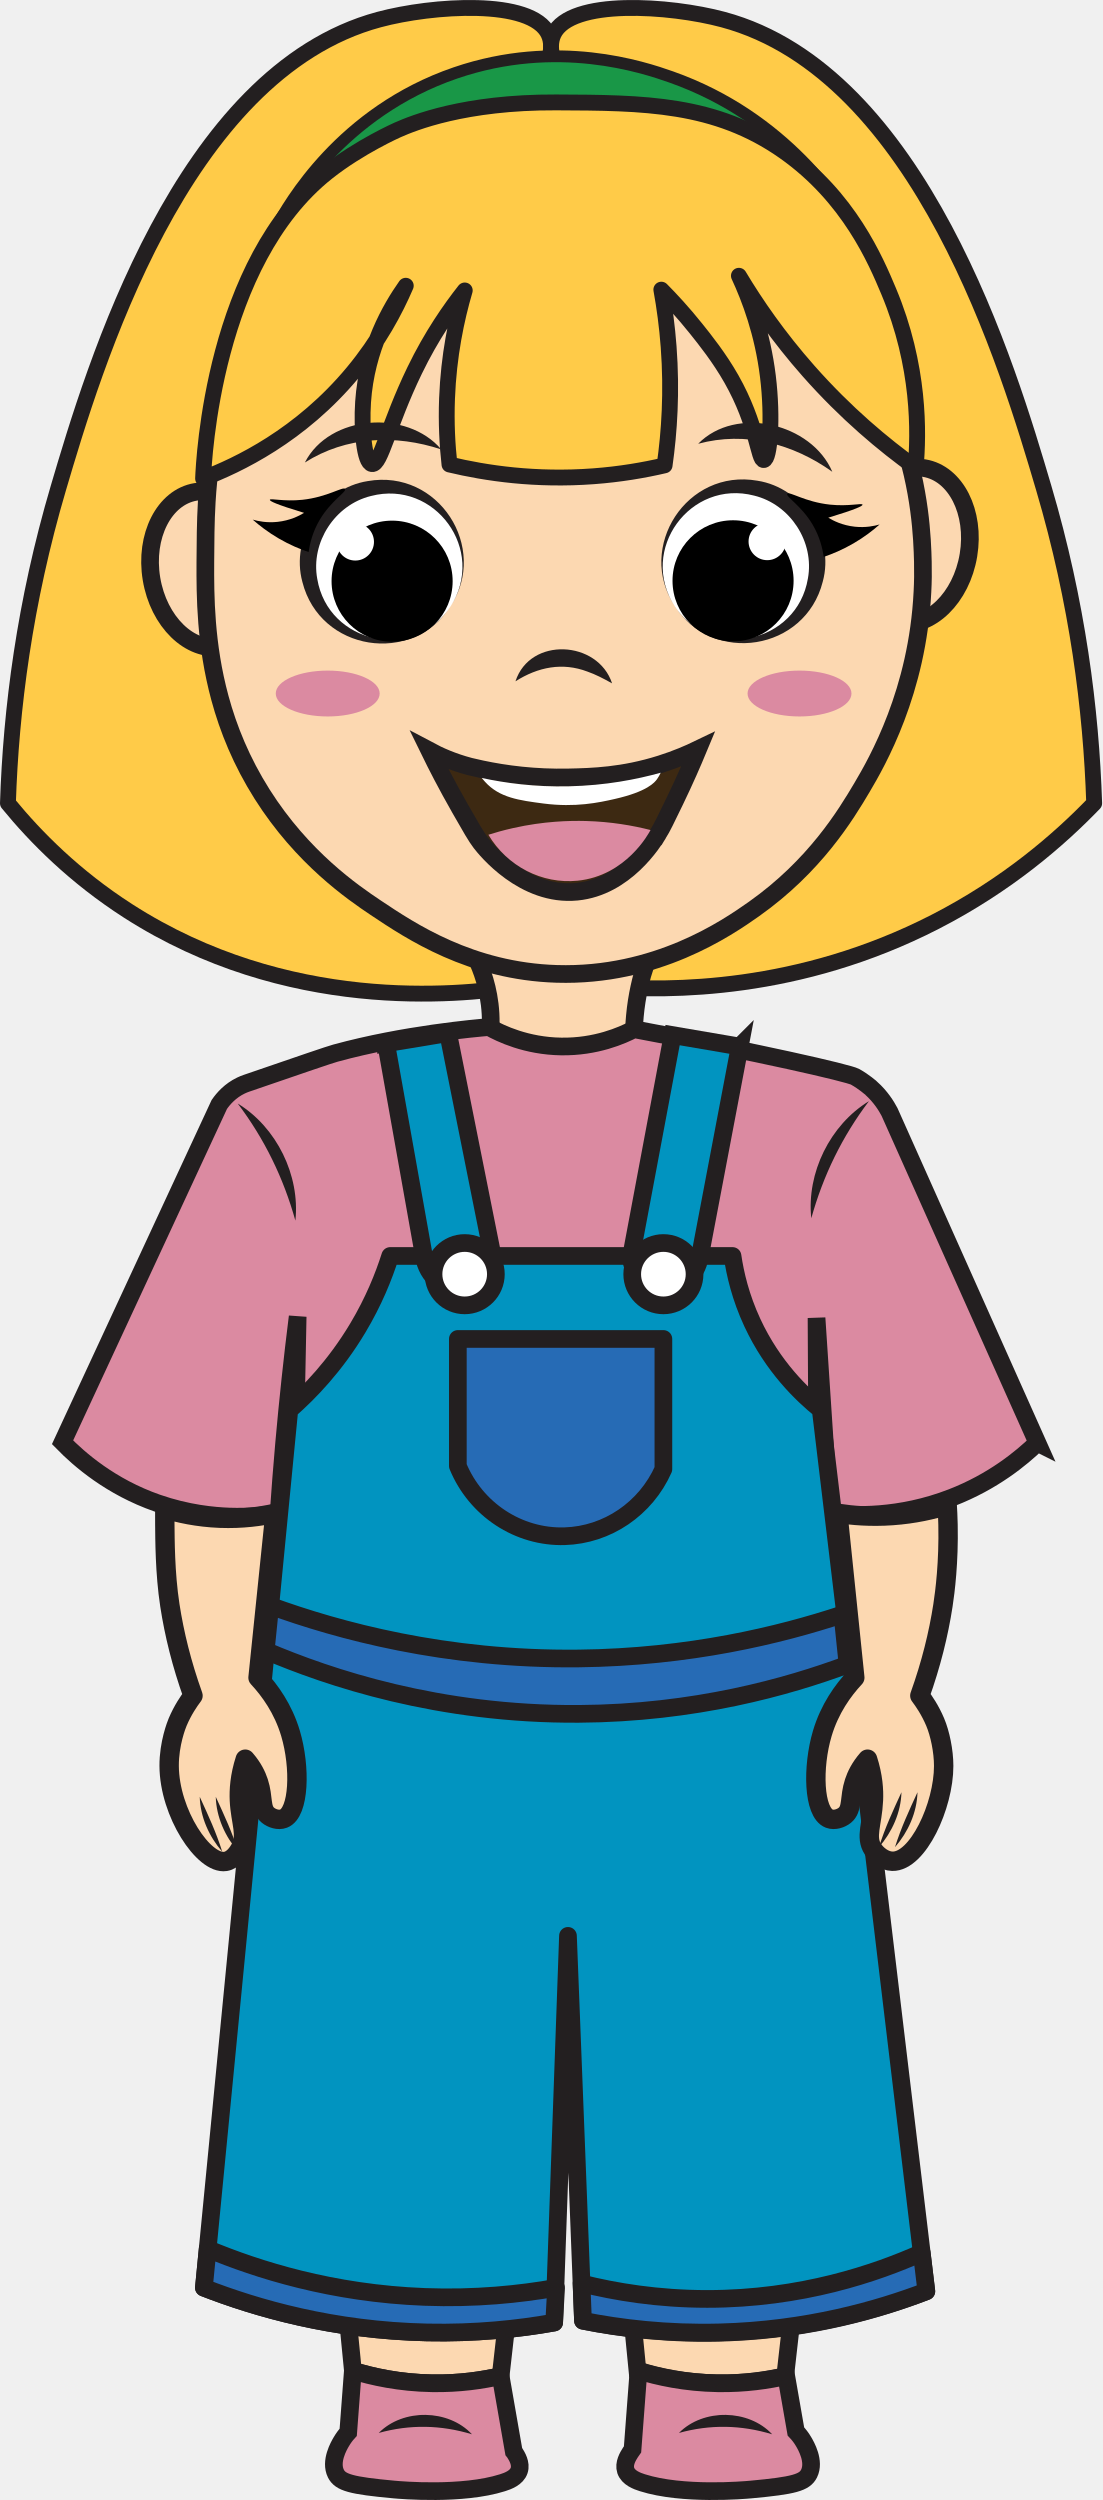
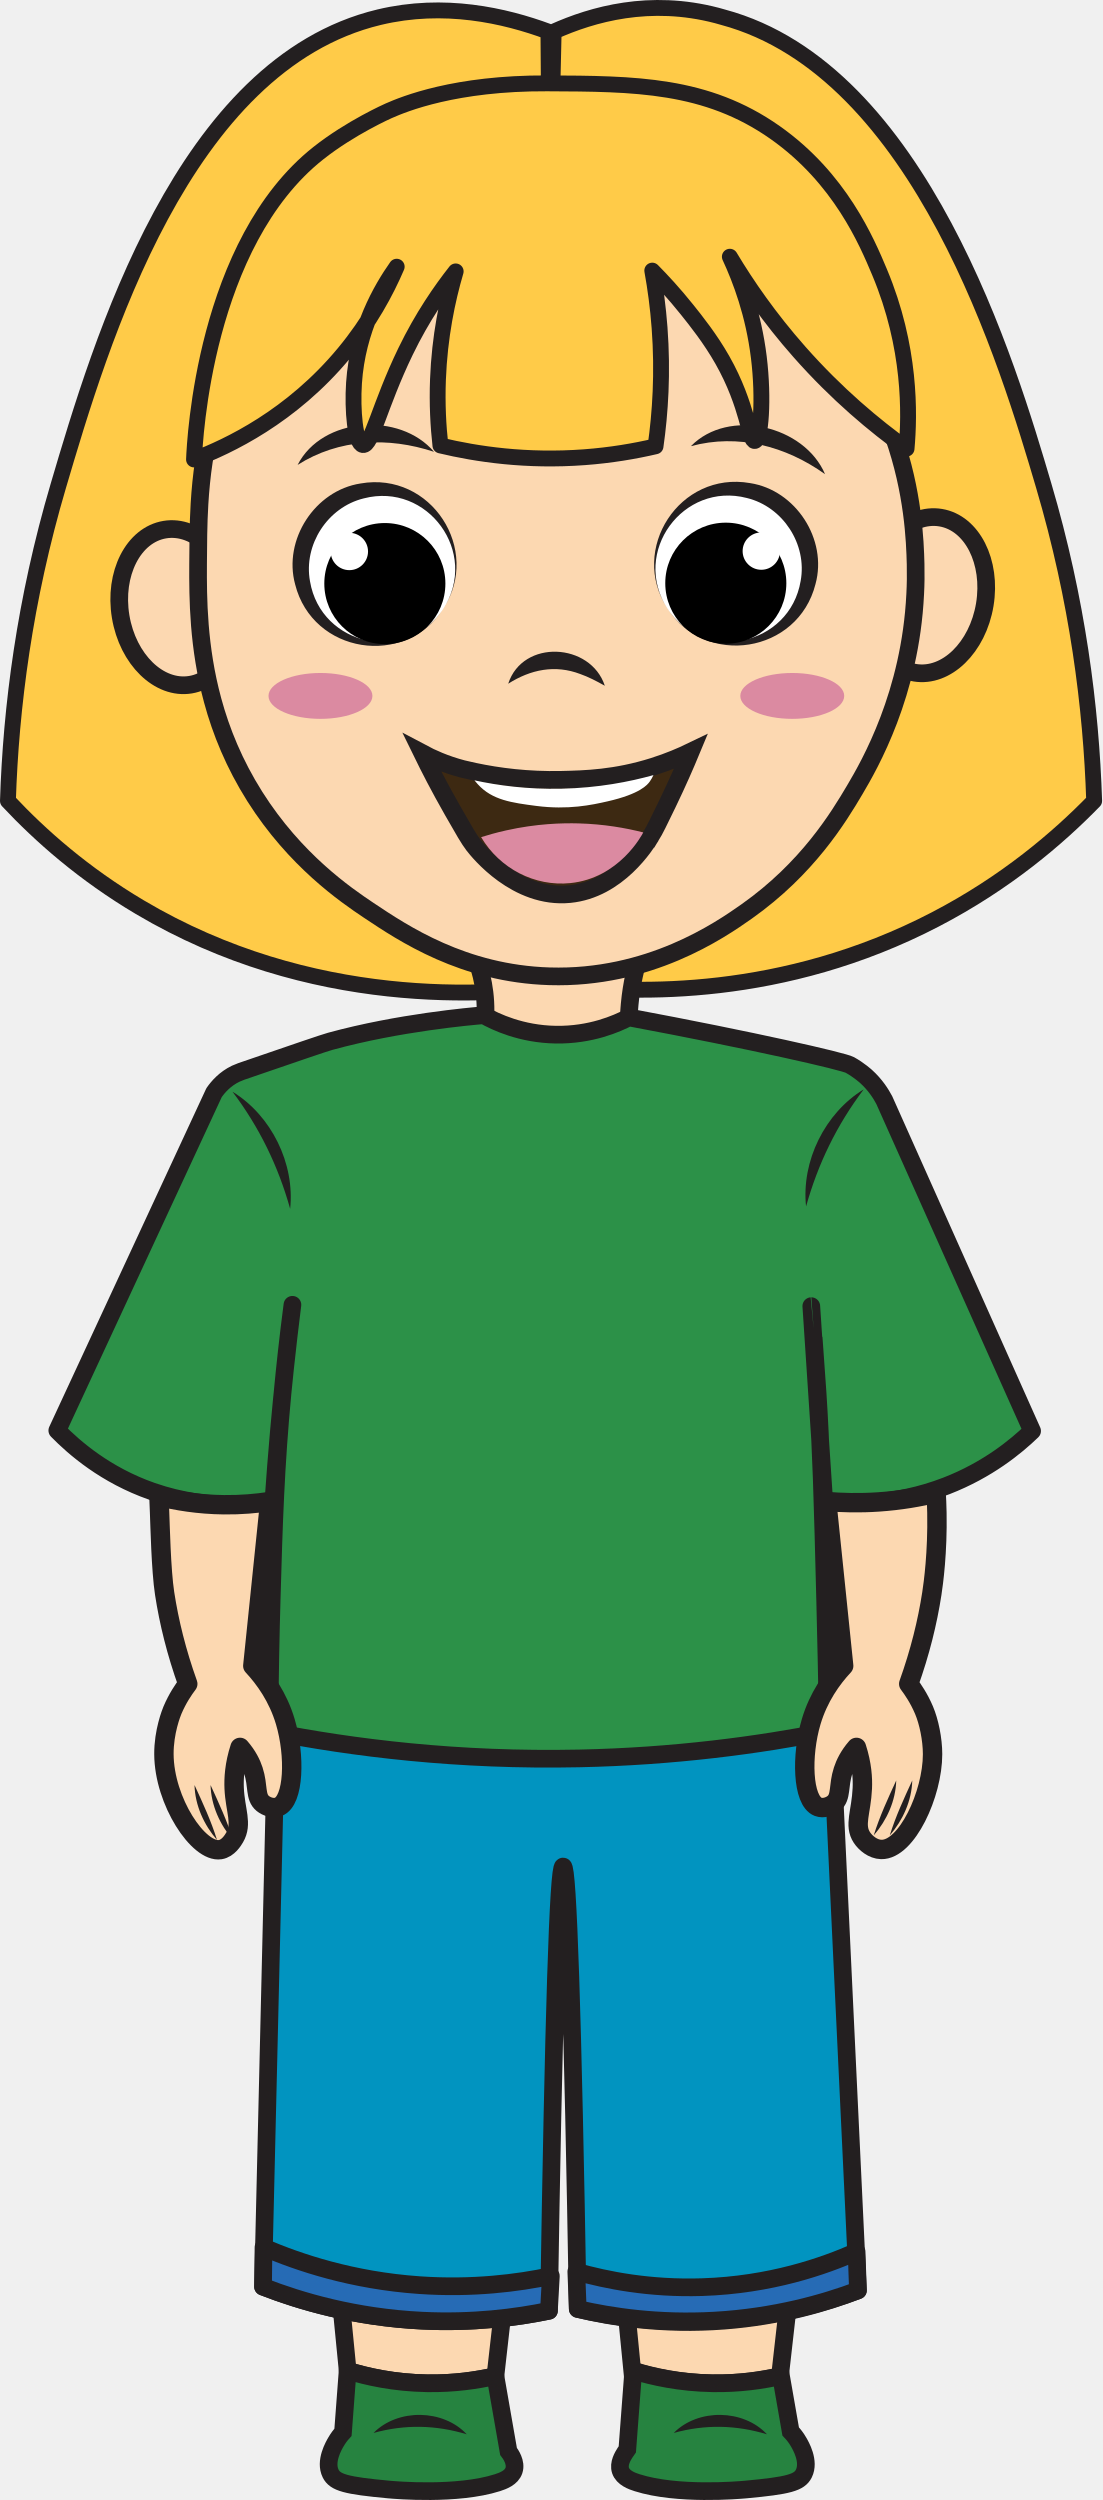
- <svg xmlns="http://www.w3.org/2000/svg" id="Layer_2" data-name="Layer 2" viewBox="0 0 187.025 424.244">
+ <svg xmlns="http://www.w3.org/2000/svg" id="Layer_2" data-name="Layer 2" viewBox="0 0 187.02 424.239">
  <defs>
    <style>
-       .cls-1, .cls-2 {
+       .cls-1 {
        fill: #fff;
      }

-       .cls-1, .cls-3, .cls-4, .cls-5, .cls-6, .cls-7, .cls-8, .cls-9, .cls-10, .cls-11, .cls-12 {
-         stroke: #231f20;
-       }
- 
-       .cls-1, .cls-4, .cls-5, .cls-6, .cls-7, .cls-9, .cls-10 {
-         stroke-miterlimit: 10;
-       }
- 
-       .cls-1, .cls-4, .cls-6, .cls-7, .cls-8, .cls-9, .cls-10, .cls-11 {
-         stroke-width: 3px;
-       }
- 
-       .cls-3 {
+       .cls-2 {
        fill: #ffcb48;
        stroke-width: 2.69px;
      }

-       .cls-3, .cls-8, .cls-9, .cls-11, .cls-12 {
+       .cls-2, .cls-3, .cls-4, .cls-5, .cls-6, .cls-7, .cls-8, .cls-9 {
+         stroke: #231f20;
+       }
+ 
+       .cls-2, .cls-3, .cls-5, .cls-6, .cls-8, .cls-9 {
        stroke-linecap: round;
      }

-       .cls-3, .cls-8, .cls-11, .cls-12 {
+       .cls-2, .cls-3, .cls-6, .cls-8, .cls-9 {
        stroke-linejoin: round;
      }

-       .cls-4, .cls-9, .cls-13 {
+       .cls-3 {
+         fill: #2c9148;
+       }
+ 
+       .cls-3, .cls-4, .cls-5, .cls-6, .cls-7, .cls-8 {
+         stroke-width: 3px;
+       }
+ 
+       .cls-4, .cls-5, .cls-7 {
+         stroke-miterlimit: 10;
+       }
+ 
+       .cls-4, .cls-9 {
+         fill: #fcd8b1;
+       }
+ 
+       .cls-5 {
+         fill: #268340;
+       }
+ 
+       .cls-6 {
+         fill: #266bb5;
+       }
+ 
+       .cls-7 {
+         fill: #3d2912;
+       }
+ 
+       .cls-10 {
        fill: #db8aa1;
      }

-       .cls-5 {
-         fill: #199747;
-         stroke-width: 2px;
-       }
- 
-       .cls-6, .cls-12 {
-         fill: #fcd8b1;
-       }
- 
-       .cls-7, .cls-11 {
+       .cls-8 {
        fill: #0194c0;
      }

-       .cls-8 {
-         fill: #266bb5;
-       }
- 
-       .cls-10 {
-         fill: #3d2912;
-       }
- 
-       .cls-12 {
+       .cls-9 {
        stroke-width: 3.291px;
      }

-       .cls-14 {
+       .cls-11 {
        fill: #231f20;
      }
    </style>
  </defs>
  <g id="Layer_1-2" data-name="Layer 1">
    <g>
-       <path class="cls-3" d="m92.148,12.491c.372-.729,2.197-4.045.917-6.726-2.894-6.062-19.742-4.861-28.739-2.446C30.719,12.342,15.84,62.716,9.906,82.809,4.166,102.242,1.861,120.428,1.345,136.312c4.745,5.81,11.382,12.48,20.401,18.275,26.968,17.325,55.839,14.358,65.914,12.832-2.324-103.443-.017-146.104,4.488-154.929Z" />
-       <path class="cls-3" d="m94.877,12.491c-.376-.737-2.196-4.048-.917-6.726,2.894-6.062,19.742-4.861,28.739-2.446,33.607,9.023,48.486,59.397,54.42,79.49,5.74,19.433,8.044,37.619,8.561,53.503-5.888,6.118-14.729,13.825-26.965,20.109-23.212,11.922-45.153,11.798-55.768,10.998-.323-103.364-3.56-146.094-8.07-154.929Z" />
-       <path class="cls-6" d="m81.138,163.262c.986,2.264,2.19,5.881,2.14,10.395-.022,1.986-.282,3.739-.611,5.197,3.29,1.013,7.895,2.049,13.452,2.14,4.646.076,8.605-.531,11.618-1.223-.189-2.067-.255-4.549,0-7.338.324-3.539,1.072-6.537,1.834-8.866-9.478-.102-18.955-.204-28.433-.306Z" />
-       <path class="cls-5" d="m46.947,38.467c2.019-3.78,10.942-19.457,30.362-26.099,17.225-5.891,31.875-.968,36.589.694,19.429,6.852,28.947,21.867,31.533,26.285-6.849-4.548-23.463-14.246-46.79-15.054-26.062-.903-44.885,9.832-51.694,14.174Z" />
-       <ellipse class="cls-6" cx="154.673" cy="92.597" rx="13.336" ry="9.805" transform="translate(38.00848 230.0277) rotate(-80.57965)" />
-       <ellipse class="cls-6" cx="35.38" cy="96.627" rx="9.805" ry="13.336" transform="translate(-15.33836 7.094035) rotate(-9.420338)" />
-       <path class="cls-6" d="m156.538,100.406c-.82,16.94-7.71,28.92-10.25,33.21-2.78,4.7-8.01,13.33-18.34,20.64-4.6,3.25-16.63,11.52-33.48,11.01-14.6-.45-24.75-7.24-30.73-11.24-3.85-2.58-12.41-8.43-19.26-19.26-3.5-5.54-5.74-11.07-7.16-16.32-2.46-9.08-2.5-17.28-2.47-23.12.02-3.24.03-6.68.24-10.24.57-9.41,2.5-19.68,9.39-29.43,16.48-23.31,46.93-23.38,49.98-23.34,2.62.03,31.43.89,49.54,24.72,4.21,5.55,7.01,11.23,8.86,16.53,3.35,9.54,3.65,17.81,3.75,21.76.04,1.74.02,3.44-.07,5.08Z" />
-       <path class="cls-14" d="m87.473,115.619c2.467-7.609,13.986-6.982,16.395.344-1.486-.832-2.82-1.519-4.185-1.997-4.234-1.606-8.38-.783-12.21,1.653h0Z" />
+       <path class="cls-2" d="m185.675,135.912c-6.12,6.29-14.96,13.87-26.96,20.11-25.91,13.48-50.87,12.55-62.87,11.21-12.94,1.81-43,3.99-72.12-13.29-9.51-5.64-16.86-12.13-22.38-18.03.51-15.88,2.82-34.07,8.56-53.5C17.065,58.172,31.025,10.912,64.325,2.922c11.04-2.65,21.33-.29,28.74,2.45.064,11.312.171,16.786.317,16.787s.337-5.473.573-16.787c6.59-2.96,16.31-5.73,27.71-2.74,0,0,.51.15,1.03.29,33.61,9.02,48.49,59.4,54.42,79.49,5.74,19.43,8.05,37.62,8.56,53.5Z" />
+       <path class="cls-4" d="m80.251,161.258c.986,2.264,2.19,5.881,2.14,10.395-.022,1.986-.282,3.739-.611,5.197,3.29,1.013,7.895,2.049,13.452,2.14,4.646.076,8.605-.531,11.618-1.223-.189-2.067-.255-4.549,0-7.338.324-3.539,1.072-6.537,1.834-8.866-9.478-.102-18.955-.204-28.433-.306Z" />
+       <path class="cls-4" d="m57.467,386.7c.51,5.197,1.019,10.395,1.529,15.592,3.29,1.013,7.895,2.049,13.452,2.14,4.646.076,8.605-.531,11.618-1.223.611-5.401,1.223-10.803,1.834-16.204-9.478-.102-18.955-.204-28.433-.306Z" />
+       <path class="cls-4" d="m105.759,386.7c.51,5.197,1.019,10.395,1.529,15.592,3.29,1.013,7.895,2.049,13.452,2.14,4.646.076,8.605-.531,11.618-1.223.611-5.401,1.223-10.803,1.834-16.204-9.478-.102-18.955-.204-28.433-.306Z" />
+       <path class="cls-8" d="m145.584,388.669c-5.39,2.08-13.17,4.41-22.76,5.14-10.35.78-18.94-.59-24.78-1.99-.844-50.051-1.673-75.08-2.487-75.079-.816 0-1.617,25.127-2.403,75.389-5.58,1.15-12.94,2.1-21.54,1.68-11.46-.56-20.72-3.33-26.98-5.77.86-36.13,1.71-72.26,2.57-108.39.41.16.83.33,1.26.5,10.31,4.05,27.39,9.18,48.86,8.69,17.16-.4,31.13-4.26,40.66-7.78.85-.31,1.66-.62,2.44-.93,1.72,36.18,3.44,72.36,5.16,108.54Z" />
+       <path class="cls-3" d="m175.144,242.829c-2.72,2.63-7.53,6.6-14.54,9.32-8.88,3.44-16.72,3.1-20.74,2.65-.73-11.05-1.46-22.1-2.19-33.15-0-.001-0-.005-.001-.005-.006 0.0.707,9.196,1.069,14.765.587,9.031.858,17.962,1.292,35.46.136,5.504.307,12.994.466,21.941-11.881,2.348-26.099,4.244-42.191,4.586-20.587.438-38.429-1.79-52.586-4.586.049-9.219.221-16.919.382-22.548.361-12.604.653-22.437,1.88-35.308.349-3.665.871-8.633,1.639-14.536-.88,7-1.65,14.2-2.31,21.61-.35,3.98-.65,7.9-.92,11.77-2.15.36-5.02.67-8.4.55-2.54-.09-7.07-.48-12.22-2.28-7.86-2.75-13.18-7.38-16.05-10.32,8.87-19.11,17.74-38.22,26.6-57.33.7-1.01,1.87-2.34,3.67-3.21.33-.15.64-.28.95-.39,9.4-3.23,14.1-4.84,15.09-5.11,11.65-3.19,23.91-4.25,26.05-4.43,2.01,1.13,6.36,3.21,12.25,3.3,5.91.09,10.33-1.86,12.38-2.93,21.12,3.95,36.38,7.45,37.5,8.07,1.54.85,2.75,1.95,2.75,1.95,1.58,1.43,2.53,2.95,3.09,4.01,8.37,18.72,16.73,37.43,25.09,56.15Z" />
+       <path class="cls-9" d="m27.081,256.703c.082,1.868.244,9.728.858,13.717.747,4.85,2.005,9.967,3.924,15.327-.689.909-1.741,2.439-2.6,4.468-.172.407-1.468,3.638-1.447,7.456.044,8.016,5.898,16.778,9.565,16.204,1.342-.21,2.182-1.639,2.432-2.064,1.371-2.332.093-4.562-.076-8.331-.075-1.662.048-4.036.994-6.955,1.247,1.435,1.895,2.797,2.255,3.898.874,2.68.264,4.517,1.605,5.618.647.531,1.765.906,2.637.573,2.689-1.027,2.881-8.745,1.19-14.446-1.246-4.202-3.521-7.336-5.518-9.478.96-9.298,1.919-18.595,2.879-27.893-2.24.344-4.86.584-7.784.551-4.355-.049-8.095-.687-11.025-1.416.024.653.061,1.612.112,2.77Z" />
+       <path class="cls-9" d="m158.988,256.703c.124,6.754-.584,11.935-.858,13.717-.747,4.85-2.005,9.967-3.924,15.327.689.909,1.741,2.439,2.6,4.468.825,1.947,1.445,4.917,1.447,7.456.004,6.759-4.39,16.282-8.711,16.175-1.412-.035-2.669-1.095-3.286-2.035-1.369-2.086-.105-4.288.076-8.331.075-1.662-.048-4.036-.994-6.955-1.247,1.435-1.895,2.797-2.255,3.898-.874,2.68-.264,4.517-1.605,5.618-.647.531-1.765.906-2.637.573-2.689-1.027-2.881-8.745-1.19-14.446,1.246-4.202,3.521-7.336,5.518-9.478-.96-9.298-1.919-18.595-2.879-27.893,2.538.214,5.494.296,8.775.075,3.756-.253,7.054-.843,9.795-1.51.048.833.102,1.979.127,3.34Z" />
+       <path class="cls-5" d="m87.204,419.24c-.409,1.213-1.798,1.745-2.82,2.07-6.8,2.16-17.23,1.26-18.42,1.15-7.27-.67-9.09-1.18-9.85-2.7-1.03-2.07.52-4.74.91-5.4.34-.58.73-1.12,1.18-1.61.26-3.48.53-6.97.79-10.46,3.29,1.02,7.9,2.05,13.45,2.14,4.65.08,8.61-.53,11.62-1.22.74,4.26,1.49,8.52,2.23,12.78.345.451,1.367,1.895.91,3.25Z" />
+       <path class="cls-5" d="m136.404,419.76c-.76,1.52-2.58,2.03-9.85,2.7-1.19.11-11.62,1.01-18.42-1.15-.93-.29-2.41-.84-2.83-2.07-.39-1.19.39-2.44.77-3.04.12-.19.25-.38.38-.56.34-4.45.67-8.89,1.01-13.35,3.29,1.02,7.9,2.05,13.46,2.14,4.64.08,8.6-.53,11.61-1.22.55,3.13,1.1,6.27,1.64,9.4.51.53.95,1.11,1.32,1.75.39.66,1.94,3.33.91,5.4Z" />
+       <path class="cls-11" d="m35.728,302.912c1.439,3.136,2.789,6.031,3.822,9.325-2.237-2.584-3.726-5.873-3.822-9.325h0Z" />
+       <path class="cls-11" d="m33.008,302.912c1.439,3.136,2.789,6.031,3.822,9.325-2.237-2.584-3.726-5.873-3.822-9.325h0Z" />
+       <path class="cls-11" d="m152.088,302.134c-.096,3.452-1.585,6.741-3.822,9.325,1.033-3.293,2.383-6.189,3.822-9.325h0Z" />
+       <path class="cls-11" d="m154.808,302.134c-.096,3.452-1.585,6.741-3.822,9.325,1.033-3.293,2.383-6.189,3.822-9.325h0Z" />
+       <path class="cls-11" d="m39.454,185.262c6.598,4.029,10.602,12.189,9.784,19.873-2.028-7.263-5.235-13.853-9.784-19.873h0Z" />
+       <path class="cls-11" d="m146.568,184.861c-4.548,6.019-7.755,12.61-9.783,19.873-.819-7.684,3.185-15.844,9.783-19.873h0Z" />
+       <path class="cls-11" d="m63.384,412.861c4.113-4.181,11.829-4.062,15.822.229-5.268-1.596-10.512-1.7-15.822-.229h0Z" />
+       <path class="cls-11" d="m114.329,412.861c4.113-4.181,11.829-4.062,15.822.229-5.268-1.596-10.512-1.7-15.822-.229h0Z" />
+       <path class="cls-6" d="m44.715,381.358c5.952,2.558,15.039,5.628,26.465,6.42,9.043.627,16.705-.371,22.299-1.548-.109,1.965-.219,3.93-.328,5.895-5.581,1.154-12.938,2.1-21.541,1.68-11.459-.559-20.713-3.326-26.973-5.762.026-2.228.052-4.457.078-6.685Z" />
+       <path class="cls-6" d="m145.358,382.103c-5.516,2.448-14.622,5.65-26.24,6.017-8.862.28-16.209-1.182-21.322-2.634.082,2.111.165,4.222.247,6.333,5.68,1.307,13.662,2.513,23.182,1.978,10.315-.58,18.664-2.992,24.363-5.127-.077-2.189-.153-4.378-.229-6.567Z" />
+       <ellipse class="cls-4" cx="157.44" cy="101.002" rx="13.336" ry="9.805" transform="translate(32.03085 239.7875) rotate(-80.57965)" />
+       <ellipse class="cls-4" cx="30.148" cy="103.032" rx="9.805" ry="13.336" transform="translate(-16.45737 6.32398) rotate(-9.42035)" />
+       <path class="cls-4" d="m155.305,100.812c-.82,16.94-7.71,28.92-10.25,33.21-2.78,4.7-8.01,13.33-18.34,20.64-4.6,3.25-16.63,11.52-33.48,11.01-14.6-.45-24.75-7.24-30.73-11.24-3.85-2.58-12.41-8.43-19.26-19.26-3.5-5.54-5.74-11.07-7.16-16.32-2.46-9.08-2.5-17.28-2.47-23.12.02-3.24.03-6.68.24-10.24.57-9.41,2.5-19.68,9.39-29.43,16.48-23.31,46.93-23.38,49.98-23.34,2.62.03,31.43.89,49.54,24.72,4.21,5.55,7.01,11.23,8.86,16.53,3.35,9.54,3.65,17.81,3.75,21.76.04,1.74.02,3.44-.07,5.08Z" />
+       <path class="cls-11" d="m86.24,116.025c2.467-7.609,13.985-6.982,16.395.344-1.486-.832-2.82-1.519-4.185-1.997-4.234-1.606-8.38-.783-12.21,1.653h0Z" />
+       <path class="cls-11" d="m50.503,78.892c4.179-8.166,17.35-9.05,23.147-2.22-7.759-2.569-16.145-2.229-23.147,2.22h0Z" />
+       <path class="cls-11" d="m117.245,75.712c6.416-6.556,19.255-3.489,22.762,4.754-6.646-4.758-14.755-6.923-22.762-4.754h0Z" />
      <g>
-         <circle class="cls-2" cx="65.43" cy="95.756" r="13.142" />
-         <path class="cls-14" d="m76.458,102.904c-6.48,10.056-22.166,7.64-25.14-4.135-2.071-7.564,3.343-15.934,11.097-17.13,11.967-2.103,20.578,11.246,14.042,21.265h0Zm0,0c6.139-9.537-2.657-21.553-13.502-18.735-6.123,1.497-10.254,7.859-9.119,14.062,1.852,11.06,16.425,14.172,22.622,4.672h0Z" />
+         <circle class="cls-1" cx="64.197" cy="96.162" r="13.142" />
+         <path class="cls-11" d="m75.226,103.309c-6.48,10.055-22.166,7.64-25.14-4.135-2.071-7.564,3.343-15.934,11.097-17.13,11.967-2.104,20.578,11.246,14.042,21.265h0Zm0,0c6.139-9.537-2.657-21.553-13.502-18.735-6.123,1.497-10.254,7.859-9.119,14.062,1.852,11.06,16.425,14.172,22.622,4.672h0Z" />
      </g>
-       <circle cx="66.539" cy="98.625" r="10.273" />
-       <path class="cls-10" d="m111.693,141.484c-.797,1.29-5.579,9.034-13.8,9.833-9.018.876-15.494-7.254-16.31-8.311-.766-.992-1.684-2.602-3.521-5.821-2.304-4.039-4.036-7.448-5.175-9.779,1.531.815,3.851,1.891,6.847,2.677.363.095,1.046.254,2.009.457,4.01.849,9.02,1.512,14.78,1.385,3.966-.087,9.187-.227,15.6-2.253,2.671-.844,4.824-1.785,6.331-2.513-.866,2.085-2.18,5.133-3.933,8.765-1.449,3-2.173,4.501-2.827,5.561Z" />
-       <path class="cls-13" d="m110.393,140.854c-.267.522-4.134,7.764-12.382,8.599-6.022.609-11.946-2.442-15.134-7.796,1.038-.331,2.488-.754,4.242-1.146,5.179-1.158,9.55-1.265,12.304-1.189,4.262.118,7.97.768,10.97,1.533Z" />
-       <path d="m52.371,93.681c-1.439-.485-3.183-1.206-5.051-2.293-1.84-1.071-3.31-2.212-4.433-3.21.887.261,2.374.576,4.204.382,2.122-.225,3.683-1.025,4.51-1.529-4.824-1.461-5.857-2.004-5.809-2.217.069-.307,2.328.336,5.51 0,4.282-.452,6.955-2.331,7.261-1.834.296.481-2.369,1.975-4.287,5.197-1.227,2.061-1.7,4.076-1.905,5.503Z" />
-       <path class="cls-2" d="m112.123,131.126c-.19.4-.4.78-.63,1.1-.38.53-1.62,2.1-7.18,3.36-2.67.61-6.66,1.47-12.08.77-4.11-.54-7.47-.97-9.92-3.68-.15-.17-.35-.39-.57-.66,4.01.87,9.02,1.55,14.78,1.42,6.25-.14,11.55-1.18,15.6-2.31Z" />
+       <circle cx="65.307" cy="99.031" r="10.273" />
+       <circle class="cls-1" cx="59.284" cy="93.583" r="3.169" />
+       <path class="cls-7" d="m110.46,141.89c-.797,1.29-5.579,9.034-13.8,9.833-9.018.876-15.494-7.254-16.31-8.311-.766-.992-1.684-2.602-3.521-5.821-2.304-4.039-4.036-7.448-5.175-9.779,1.531.815,3.851,1.891,6.847,2.677.363.095,1.046.254,2.009.457,4.01.849,9.02,1.512,14.78,1.385,3.966-.087,9.187-.227,15.6-2.253,2.671-.844,4.824-1.785,6.331-2.513-.866,2.085-2.18,5.133-3.933,8.765-1.449,3-2.173,4.501-2.827,5.561Z" />
+       <path class="cls-10" d="m109.16,141.259c-.267.522-4.134,7.764-12.382,8.599-6.022.61-11.946-2.442-15.134-7.796,1.038-.331,2.488-.754,4.242-1.146,5.179-1.158,9.55-1.265,12.304-1.189,4.262.118,7.97.768,10.97,1.533Z" />
+       <path class="cls-1" d="m110.89,131.531c-.19.4-.4.78-.63,1.1-.38.53-1.62,2.1-7.18,3.36-2.67.61-6.66,1.47-12.08.77-4.11-.54-7.47-.97-9.92-3.68-.15-.17-.35-.39-.57-.66,4.01.87,9.02,1.55,14.78,1.42,6.25-.14,11.55-1.18,15.6-2.31Z" />
      <g>
-         <circle class="cls-2" cx="125.508" cy="95.693" r="13.142" />
-         <path class="cls-14" d="m114.479,102.84c6.197,9.5,20.771,6.386,22.622-4.673,1.135-6.203-2.996-12.566-9.119-14.062-10.848-2.817-19.641,9.198-13.502,18.735h0Zm0,0c-6.535-10.021,2.074-23.369,14.043-21.265,7.753,1.197,13.17,9.566,11.097,17.131-2.973,11.774-18.661,14.191-25.14,4.135h0Z" />
+         <circle class="cls-1" cx="124.275" cy="96.098" r="13.142" />
+         <path class="cls-11" d="m113.247,103.246c6.197,9.5,20.772,6.386,22.622-4.673,1.135-6.203-2.996-12.566-9.119-14.062-10.848-2.817-19.641,9.198-13.502,18.735h0Zm0,0c-6.535-10.021,2.074-23.369,14.043-21.265,7.753,1.197,13.17,9.566,11.097,17.131-2.973,11.774-18.662,14.191-25.14,4.135h0Z" />
      </g>
-       <circle class="cls-2" cx="60.294" cy="91.954" r="3.169" />
-       <circle cx="124.398" cy="98.562" r="10.273" />
-       <ellipse class="cls-13" cx="55.613" cy="117.69" rx="8.817" ry="3.893" />
-       <ellipse class="cls-13" cx="135.676" cy="117.69" rx="8.817" ry="3.893" />
-       <path class="cls-3" d="m94.358,17.378c-15.576-.068-24.227,3.497-26.876,4.665-0.0 0-6.433,2.838-11.924,7.185-19.305,15.283-20.97,48.713-21.095,51.975h0c5.872-2.237,16.513-7.259,25.452-18.038,4.366-5.264,7.151-10.484,8.943-14.675-2.654,3.763-6.633,10.597-7.244,19.731-.308,4.607.203,10.359,1.511,10.536,1.464.199,2.792-6.699,7.233-15.881,2.864-5.922,6.049-10.464,8.509-13.587-1.421,4.834-2.728,11.05-3.006,18.337-.158,4.139.044,7.903.415,11.202,6.23,1.49,14.627,2.727,24.454,1.992,4.475-.334,8.515-1.023,12.051-1.849.806-5.656,1.255-12.463.685-20.115-.259-3.484-.699-6.727-1.24-9.703,1.598,1.613,3.672,3.836,5.912,6.635,1.509,1.886,3.929,4.909,5.98,8.523,4.443,7.827,4.565,13.856,5.503,13.758,1.001-.105,1.57-7.048.688-14.217-.902-7.33-3.107-13.157-4.92-17.056,2.899,4.843,6.744,10.414,11.799,16.139,6.371,7.216,12.803,12.569,18.191,16.433h0c.526-5.844.754-17.25-4.586-29.962-2.163-5.15-6.689-15.922-17.733-23.694-11.675-8.216-23.799-8.269-38.703-8.334Z" />
-       <path class="cls-6" d="m58.355,386.704c.51,5.197,1.019,10.395,1.529,15.592,3.29,1.013,7.895,2.049,13.452,2.14,4.646.076,8.605-.531,11.618-1.223.611-5.401,1.223-10.803,1.834-16.204-9.478-.102-18.955-.204-28.433-.306Z" />
-       <path class="cls-6" d="m106.647,386.704c.51,5.197,1.019,10.395,1.529,15.592,3.29,1.013,7.895,2.049,13.452,2.14,4.646.076,8.605-.531,11.618-1.223.611-5.401,1.223-10.803,1.834-16.204-9.478-.102-18.955-.204-28.433-.306Z" />
-       <circle class="cls-2" cx="130.198" cy="91.891" r="3.169" />
-       <path class="cls-9" d="m176.035,244.833c-2.725,2.635-7.528,6.601-14.541,9.319-8.883,3.443-16.725,3.106-20.739,2.651-.73-11.049-1.46-22.098-2.191-33.148.12,23.379.24,46.758.361,70.138H49.125c.463-23.456.926-46.911,1.388-70.367-.878,6.995-1.655,14.2-2.309,21.607-.351,3.977-.656,7.901-.92,11.77-2.155.362-5.026.672-8.402.551-2.54-.09-7.066-.485-12.216-2.285-7.867-2.75-13.184-7.379-16.051-10.318,8.866-19.108,17.733-38.217,26.599-57.325.699-1.012,1.863-2.341,3.669-3.21.324-.156.643-.285.95-.39,9.395-3.23,14.094-4.839,15.092-5.112,11.645-3.188,23.903-4.249,26.043-4.426,2.014,1.127,6.362,3.208,12.259,3.298,5.91.09,10.328-1.865,12.374-2.933,21.123,3.948,36.376,7.452,37.498,8.073,1.539.851,2.751,1.949,2.752,1.949,1.578,1.429,2.535,2.951,3.096,4.013,8.363,18.715,16.726,37.431,25.089,56.146Z" />
-       <path class="cls-11" d="m66.218,213.136h58.09c.442,3.037,1.363,7.007,3.362,11.312,3.487,7.508,8.499,12.254,11.599,14.75,5.976,49.876,11.953,99.752,17.929,149.628-7.778,3.013-19.277,6.412-33.49,6.983-9.784.393-18.219-.659-24.778-1.986-.849-21.771-1.698-43.542-2.547-65.313-.781,21.873-1.563,43.746-2.344,65.619-6.085,1.084-13.353,1.854-21.541,1.68-15.986-.338-29.012-4.133-37.899-7.595,4.833-49.646,9.665-99.293,14.498-148.939,3.382-2.962,7.784-7.499,11.618-13.911,2.7-4.515,4.404-8.765,5.503-12.229Z" />
-       <path class="cls-12" d="m27.969,258.708c.029,2.387.009,8.208.858,13.717.747,4.85,2.005,9.967,3.924,15.327-.689.909-1.741,2.439-2.6,4.467-.172.407-1.468,3.638-1.447,7.456.044,8.016,5.898,16.778,9.565,16.204,1.342-.21,2.182-1.639,2.432-2.064,1.371-2.332.093-4.562-.076-8.331-.075-1.662.048-4.036.994-6.955,1.247,1.435,1.895,2.797,2.255,3.898.874,2.68.264,4.517,1.605,5.618.647.531,1.765.906,2.637.573,2.689-1.027,2.881-8.745,1.19-14.446-1.246-4.202-3.521-7.336-5.518-9.478.96-9.298,1.919-18.595,2.879-27.893-2.355.519-5.549.98-9.328.835-3.848-.148-7.047-.876-9.377-1.591-.005.638-.007,1.557.007,2.661Z" />
-       <path class="cls-12" d="m160.875,258.708c.138,6.386-.5,11.389-.858,13.717-.747,4.85-2.005,9.967-3.924,15.327.689.909,1.741,2.439,2.6,4.467.825,1.947,1.445,4.917,1.447,7.456.004,6.759-4.39,16.282-8.711,16.175-1.412-.035-2.669-1.095-3.286-2.035-1.369-2.086-.105-4.288.076-8.331.075-1.662-.048-4.036-.994-6.955-1.247,1.435-1.895,2.797-2.255,3.898-.874,2.68-.264,4.517-1.605,5.618-.647.531-1.765.906-2.637.573-2.689-1.027-2.881-8.745-1.19-14.446,1.246-4.202,3.521-7.336,5.518-9.478-.96-9.298-1.919-18.595-2.879-27.893,2.436.38,5.584.647,9.229.39,3.763-.265,6.929-1.01,9.331-1.758.051.817.108,1.939.137,3.273Z" />
-       <path class="cls-7" d="m65.511,177.054c3.509-.579,7.017-1.157,10.526-1.736,2.543,12.716,5.087,25.432,7.63,38.147-.382,2.631-2.26,4.719-4.586,5.197-2.949.607-6.218-1.455-7.032-4.892-2.179-12.239-4.359-24.478-6.538-36.718Z" />
-       <path class="cls-14" d="m118.478,75.307c6.416-6.556,19.255-3.489,22.762,4.754-6.646-4.758-14.755-6.923-22.762-4.754h0Z" />
-       <path class="cls-14" d="m51.736,78.486c4.179-8.166,17.35-9.05,23.147-2.22-7.759-2.569-16.145-2.229-23.147,2.22h0Z" />
-       <path class="cls-7" d="m125.531,177.598c-3.798-.649-7.595-1.298-11.393-1.947-2.365,12.605-4.73,25.21-7.095,37.815.382,2.631,2.26,4.719,4.586,5.197,2.949.607,6.218-1.455,7.032-4.892,2.29-12.058,4.58-24.116,6.871-36.174Z" />
-       <path class="cls-8" d="m77.695,227.217h34.881v22.087c-2.992,6.733-9.534,11.178-16.766,11.391-7.818.23-15.077-4.528-18.115-11.924v-21.554Z" />
-       <path class="cls-4" d="m88.092,419.245c-.41,1.23-1.89,1.78-2.82,2.07-6.8,2.16-17.23,1.26-18.42,1.15-7.27-.67-9.09-1.18-9.85-2.7-1.03-2.07.52-4.74.91-5.4.34-.58.73-1.12,1.18-1.61.26-3.48.53-6.97.79-10.46,3.29,1.02,7.9,2.05,13.45,2.14,4.65.08,8.61-.53,11.62-1.22.74,4.26,1.49,8.52,2.23,12.78.06.07.1.14.15.21.38.6,1.16,1.85.76,3.04Z" />
-       <path class="cls-4" d="m137.292,419.765c-.76,1.52-2.58,2.03-9.85,2.7-1.19.11-11.62,1.01-18.42-1.15-.93-.29-2.41-.84-2.83-2.07-.39-1.19.39-2.44.77-3.04.12-.19.25-.38.38-.56.34-4.45.67-8.89,1.01-13.35,3.29,1.02,7.9,2.05,13.46,2.14,4.64.08,8.6-.53,11.61-1.22.55,3.13,1.1,6.27,1.64,9.4.51.53.95,1.11,1.32,1.75.39.66,1.94,3.33.91,5.4Z" />
-       <circle class="cls-1" cx="78.858" cy="216.227" r="5.29" />
-       <circle class="cls-1" cx="112.576" cy="216.227" r="5.29" />
-       <path d="m139.787,94.502c1.439-.485,3.183-1.206,5.051-2.293,1.84-1.071,3.31-2.212,4.433-3.21-.887.261-2.374.576-4.204.382-2.122-.225-3.683-1.025-4.51-1.529,4.824-1.461,5.857-2.004,5.809-2.217-.069-.307-2.328.336-5.51,0-4.282-.452-6.955-2.331-7.261-1.834-.296.481,2.369,1.975,4.287,5.197,1.227,2.061,1.7,4.076,1.905,5.503Z" />
-       <path class="cls-14" d="m36.615,304.916c1.439,3.136,2.789,6.031,3.822,9.325-2.237-2.584-3.726-5.873-3.822-9.325h0Z" />
-       <path class="cls-14" d="m33.896,304.916c1.439,3.136,2.789,6.031,3.822,9.325-2.237-2.584-3.726-5.873-3.822-9.325h0Z" />
-       <path class="cls-14" d="m152.976,304.139c-.096,3.452-1.585,6.741-3.822,9.325,1.033-3.293,2.383-6.189,3.822-9.325h0Z" />
-       <path class="cls-14" d="m155.696,304.139c-.096,3.452-1.585,6.741-3.822,9.325,1.033-3.293,2.383-6.189,3.822-9.325h0Z" />
-       <g>
-         <path class="cls-13" d="m40.342,187.266c1.75,1.602,4.021,4.052,5.962,7.49,2.797,4.955,3.578,9.607,3.822,12.382" />
-         <path class="cls-14" d="m40.342,187.266c6.598,4.029,10.602,12.189,9.784,19.873-2.028-7.263-5.235-13.853-9.784-19.873h0Z" />
-       </g>
-       <g>
-         <path class="cls-13" d="m147.456,186.865c-1.75,1.602-4.021,4.052-5.962,7.49-2.797,4.955-3.578,9.607-3.822,12.382" />
-         <path class="cls-14" d="m147.456,186.865c-4.548,6.019-7.755,12.61-9.783,19.873-.819-7.684,3.185-15.844,9.783-19.873h0Z" />
-       </g>
-       <path class="cls-14" d="m64.271,412.865c4.113-4.181,11.829-4.062,15.822.229-5.268-1.596-10.512-1.7-15.822-.229h0Z" />
-       <path class="cls-14" d="m115.216,412.865c4.113-4.181,11.829-4.062,15.822.229-5.268-1.596-10.512-1.7-15.822-.229h0Z" />
-       <path class="cls-8" d="m45.863,272.495c11.46,4.168,29.655,9.199,52.345,8.943,18.786-.212,34.167-3.974,44.742-7.465.292,2.834.585,5.668.877,8.502-10.123,3.762-25.923,8.246-45.62,8.365-23.802.143-42.415-6.155-53.119-10.717.258-2.542.516-5.085.774-7.627Z" />
-       <path class="cls-8" d="m35.24,381.63c8.452,3.526,21.114,7.56,36.828,8.152,8.57.323,16.116-.451,22.299-1.548-.109,1.965-.219,3.93-.328,5.895-6.085,1.084-13.353,1.854-21.541,1.68-15.986-.338-29.012-4.133-37.899-7.595.214-2.195.427-4.39.641-6.585Z" />
-       <path class="cls-8" d="m156.415,382.292c-7.715,3.438-20.401,7.835-36.409,7.832-8.378-.002-15.609-1.208-21.322-2.634.082,2.111.165,4.222.247,6.333,6.317,1.251,14.174,2.21,23.182,1.978,14.846-.383,26.906-3.853,35.085-6.975-.261-2.178-.522-4.356-.783-6.534Z" />
+       <circle cx="123.166" cy="98.967" r="10.273" />
+       <circle class="cls-1" cx="129.189" cy="93.52" r="3.169" />
+       <ellipse class="cls-10" cx="54.381" cy="118.095" rx="8.817" ry="3.893" />
+       <ellipse class="cls-10" cx="134.443" cy="118.095" rx="8.817" ry="3.893" />
+       <path class="cls-2" d="m92.818,14.145c-15.576-.068-24.227,3.497-26.876,4.665-0.0 0-6.433,2.838-11.924,7.185-19.305,15.283-20.97,48.713-21.095,51.975,5.872-2.237,16.513-7.259,25.452-18.038,4.366-5.264,7.151-10.484,8.943-14.675-2.654,3.763-6.633,10.597-7.244,19.731-.308,4.607.203,10.359,1.511,10.536,1.464.199,2.792-6.699,7.233-15.881,2.864-5.922,6.049-10.464,8.509-13.587-1.421,4.834-2.728,11.05-3.006,18.337-.158,4.139.044,7.903.415,11.202,6.23,1.49,14.627,2.727,24.454,1.992,4.475-.334,8.515-1.023,12.051-1.849.806-5.656,1.255-12.463.685-20.115-.259-3.484-.699-6.727-1.24-9.703,1.598,1.613,3.672,3.836,5.912,6.635,1.509,1.886,3.929,4.909,5.98,8.523,4.443,7.827,4.565,13.856,5.503,13.758,1.001-.105,1.57-7.048.688-14.217-.902-7.33-3.107-13.157-4.92-17.056,2.899,4.843,6.744,10.414,11.799,16.139,6.371,7.216,12.803,12.569,18.191,16.433.526-5.844.754-17.25-4.586-29.962-2.163-5.15-6.689-15.922-17.733-23.694-11.675-8.216-23.799-8.269-38.703-8.334Z" />
    </g>
  </g>
</svg>
